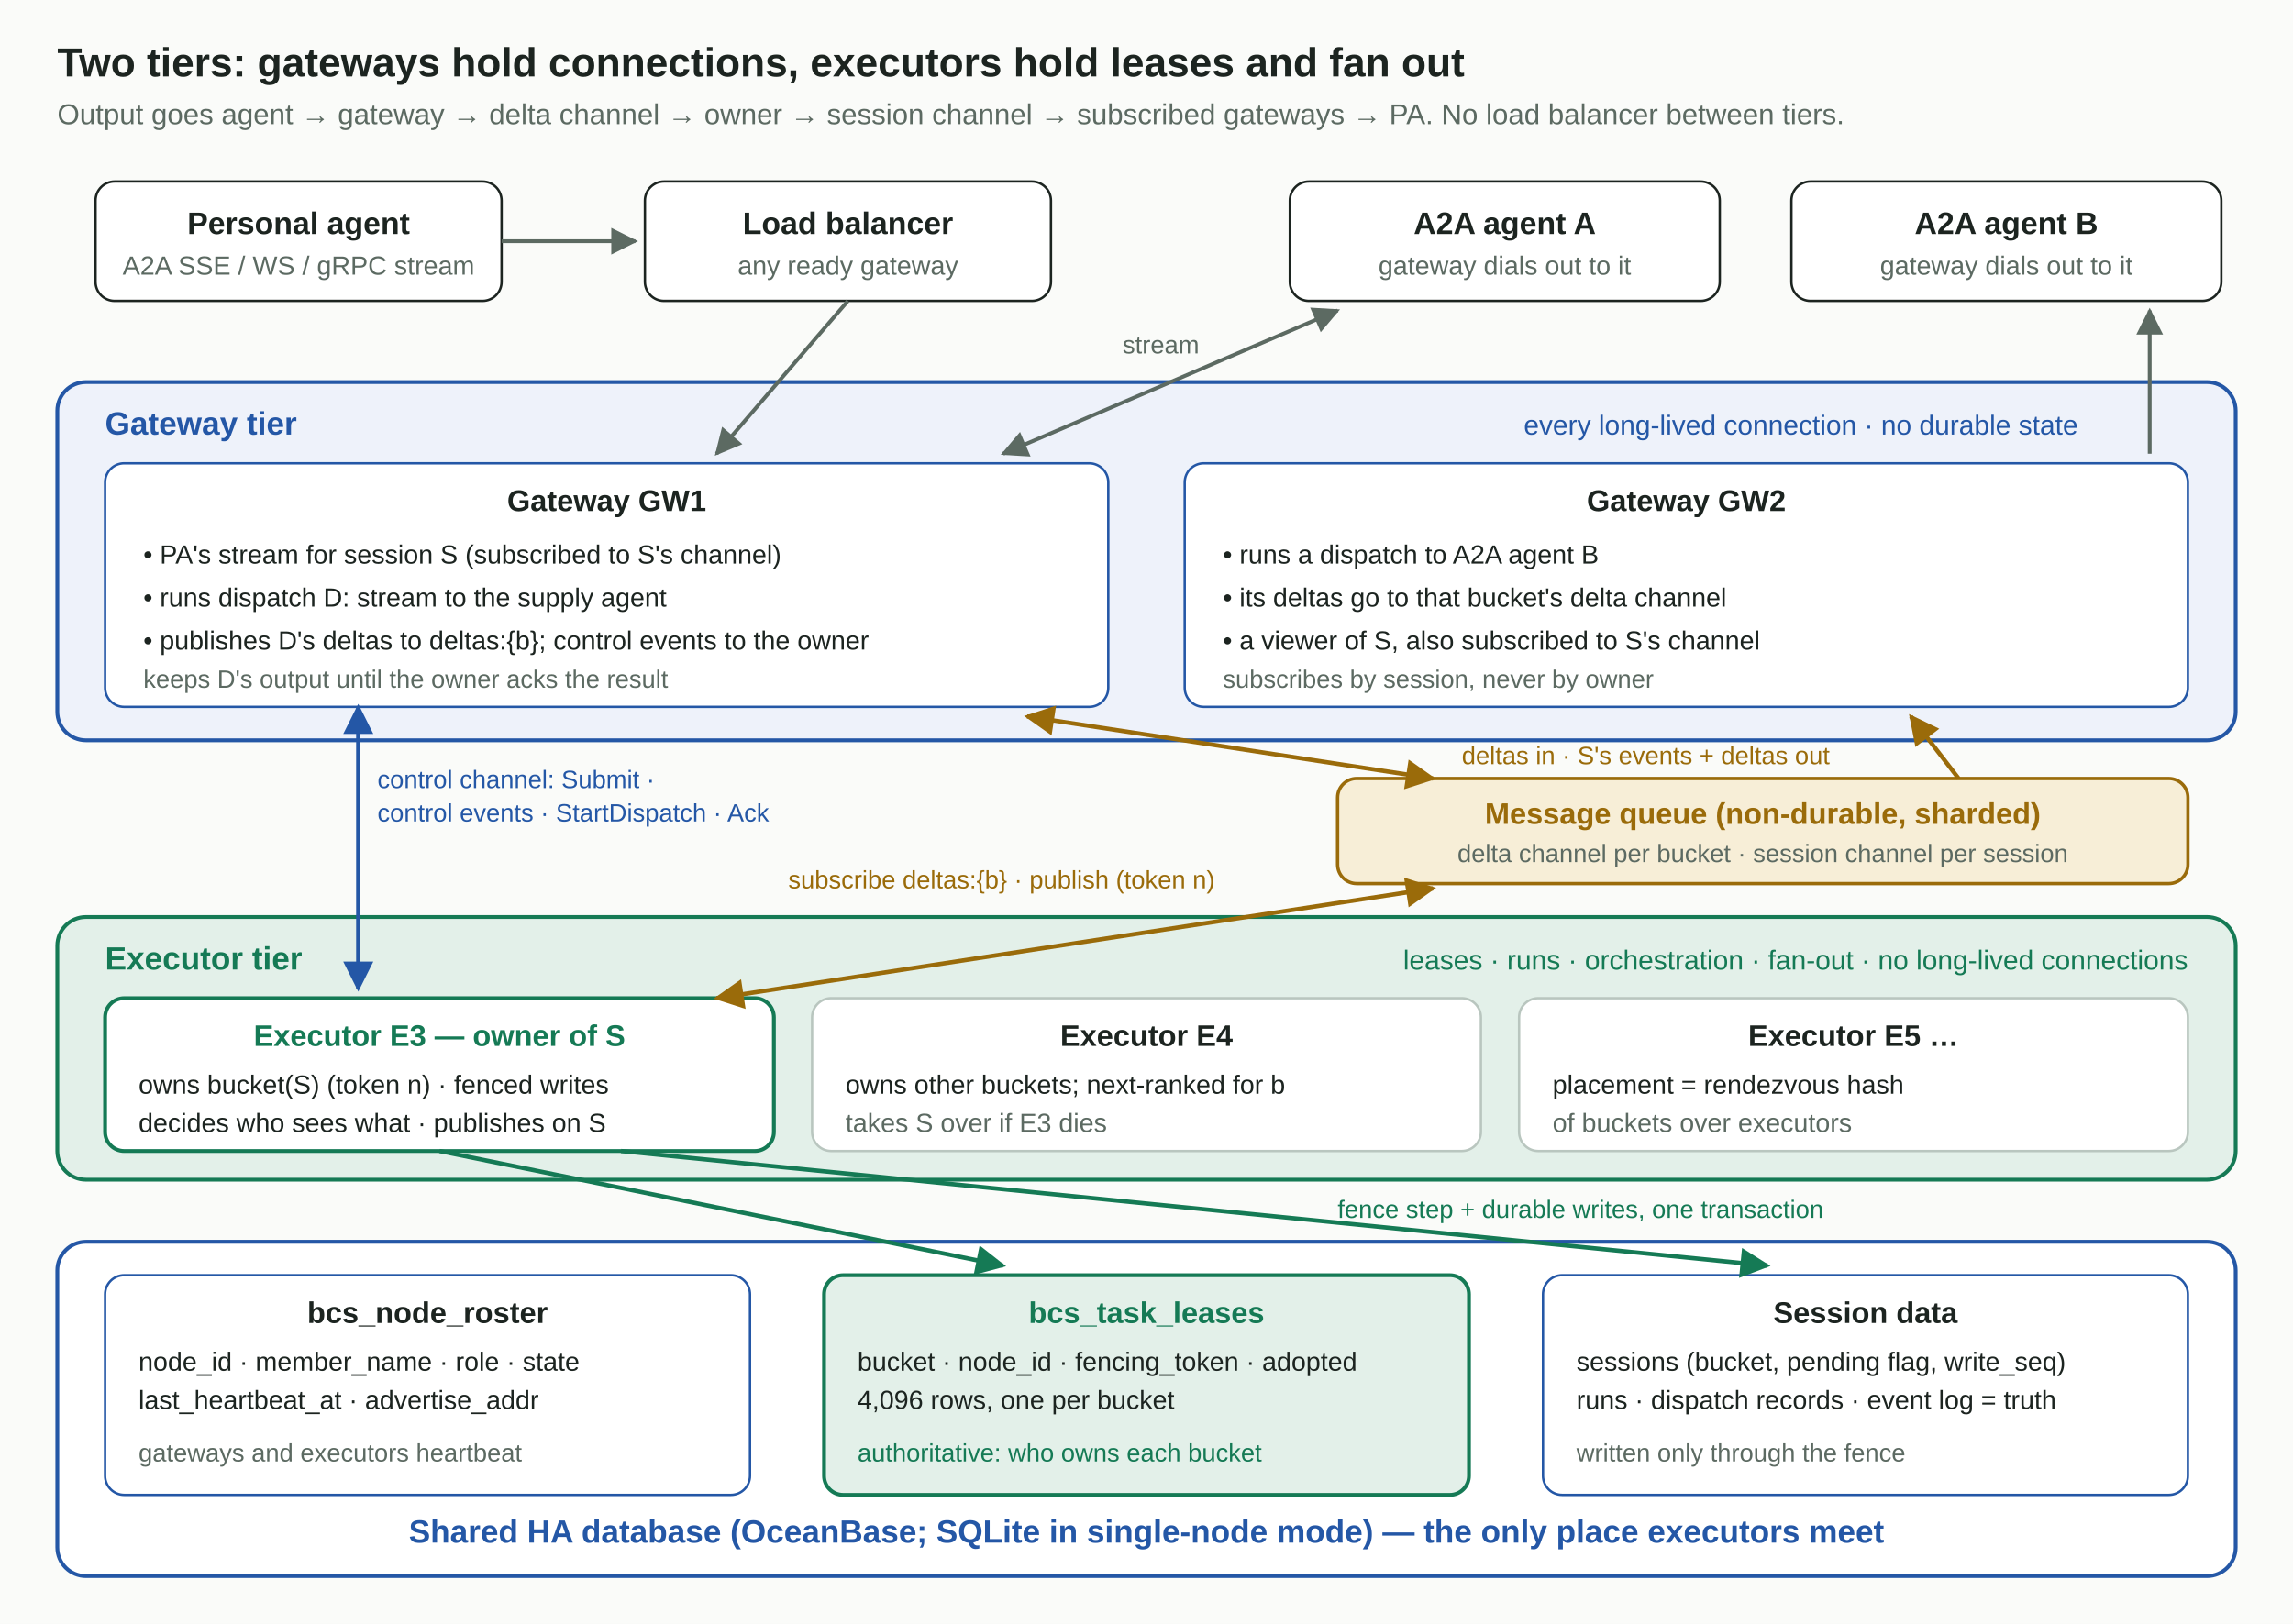
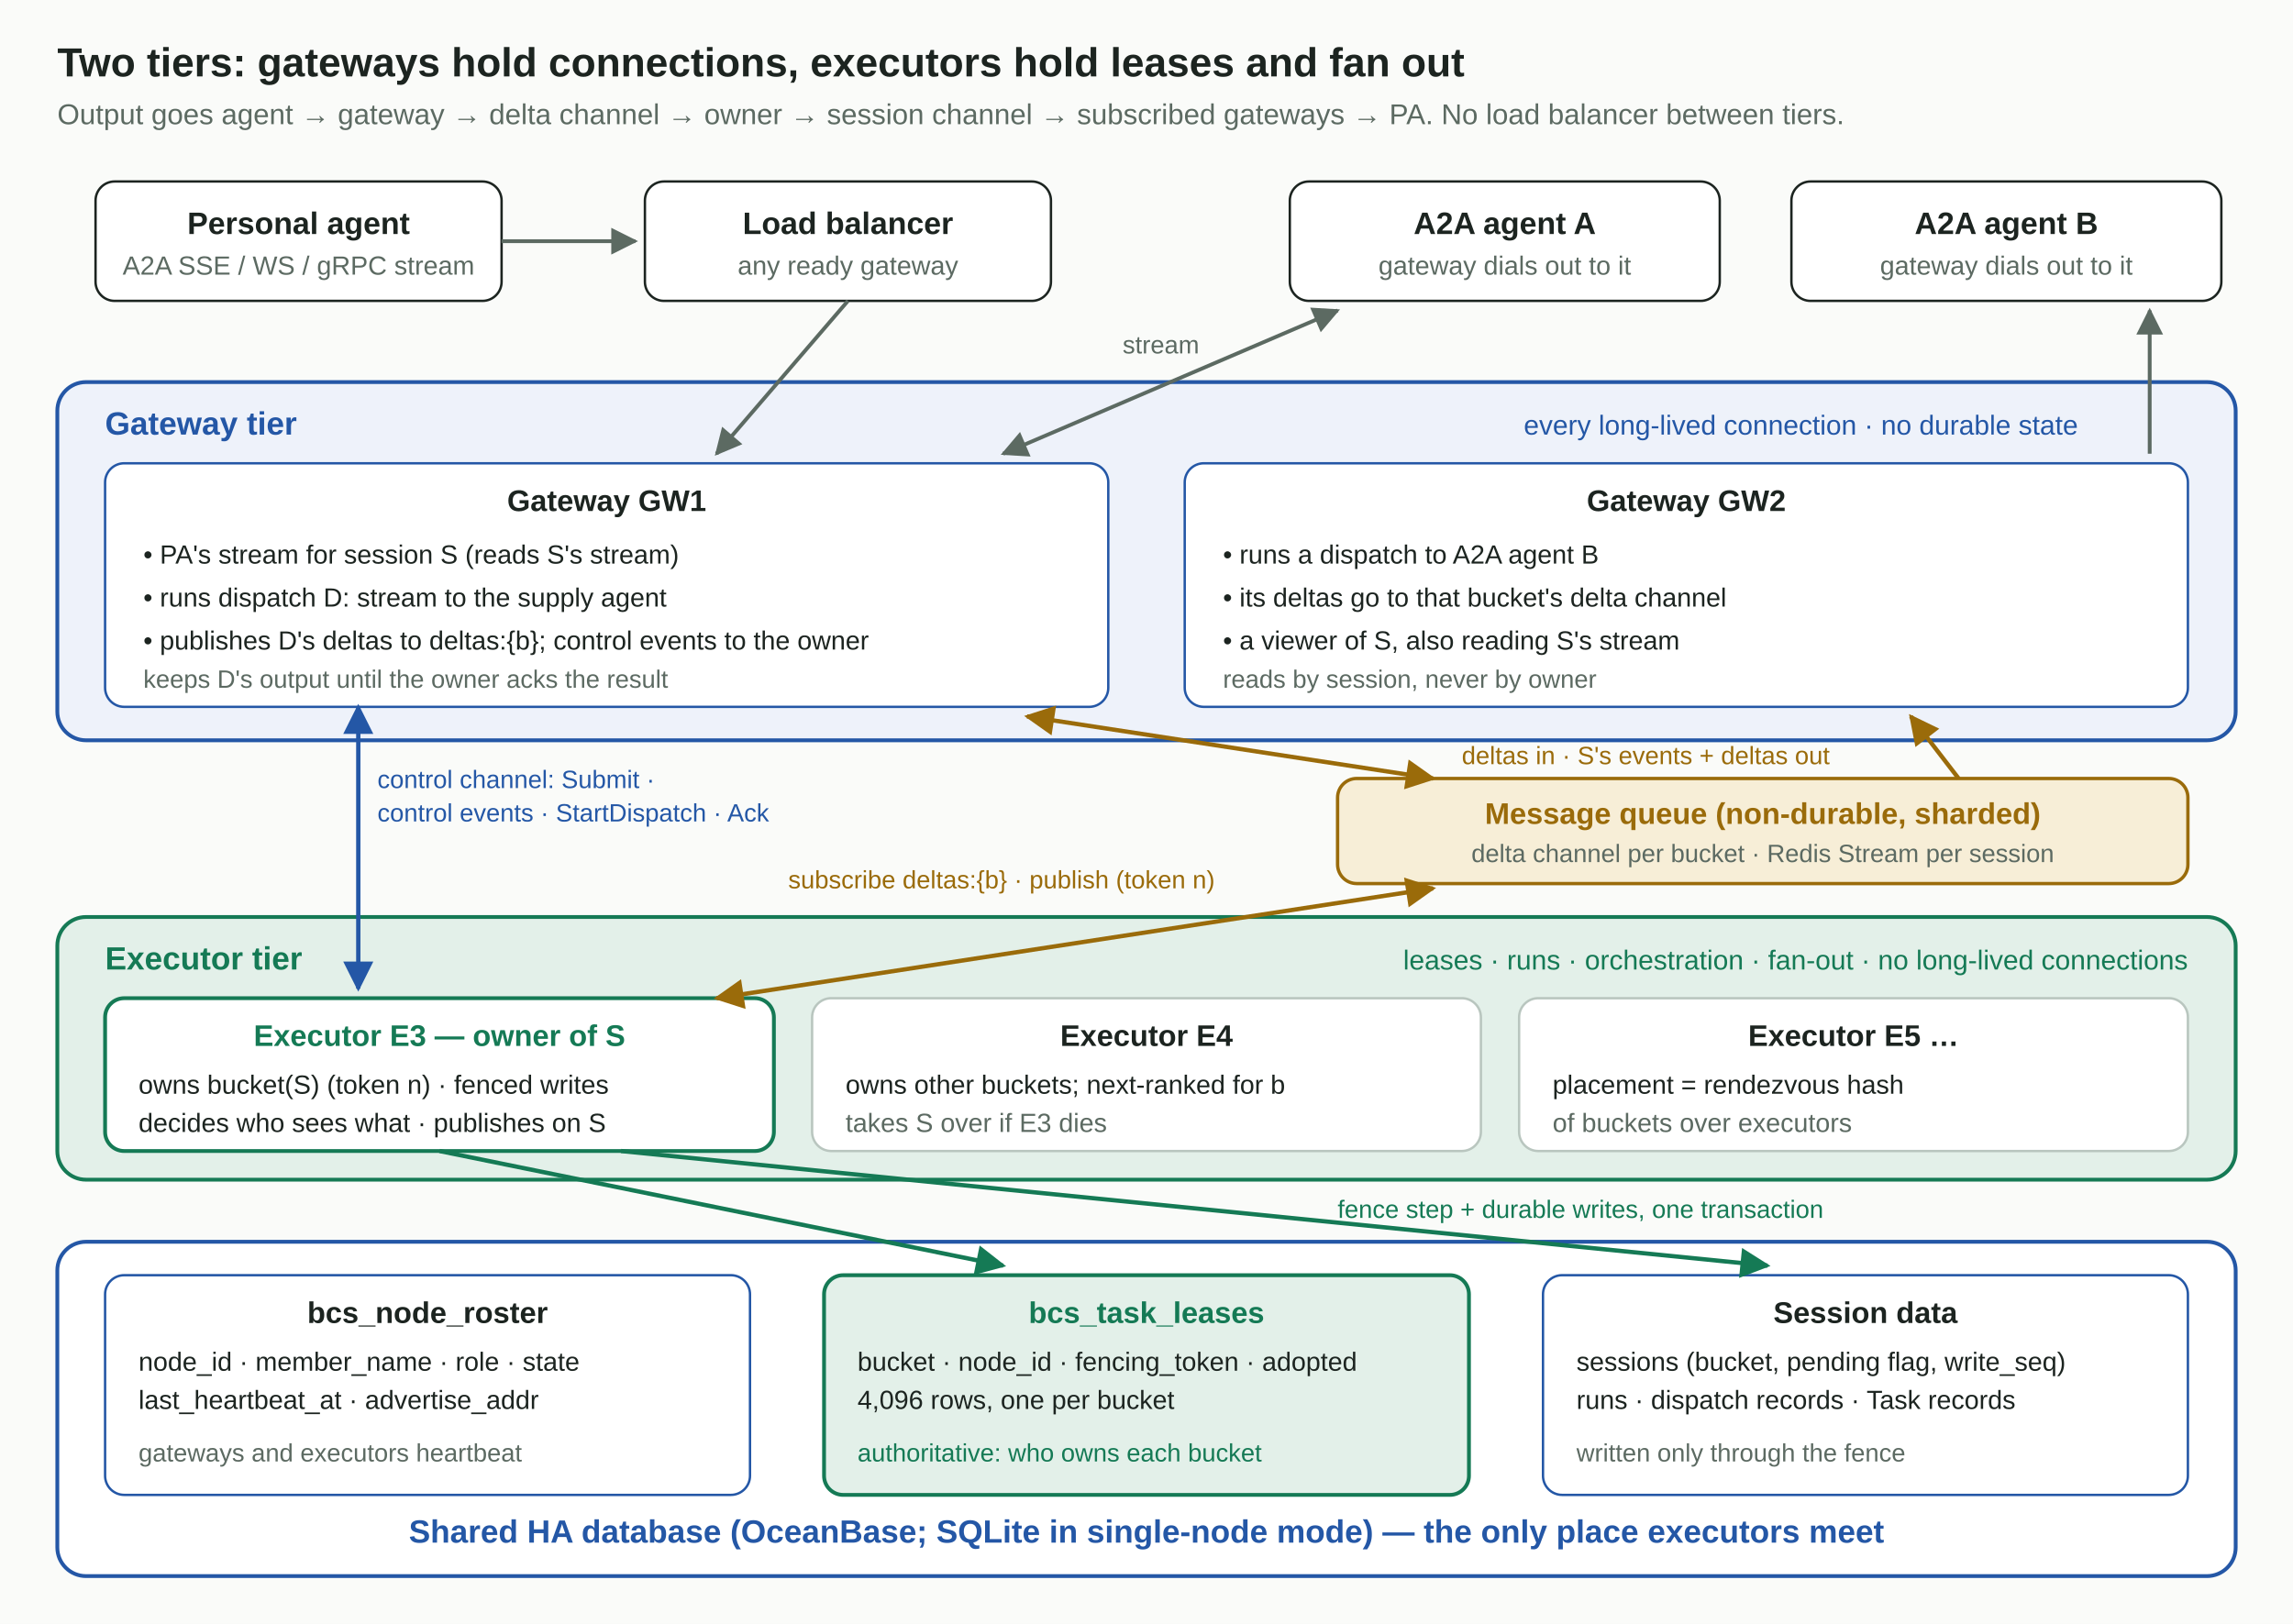
<svg xmlns="http://www.w3.org/2000/svg" viewBox="0 0 960 680" font-family="Arial, Helvetica, sans-serif">
  <defs>
    <marker id="ar" viewBox="0 0 10 10" refX="9" refY="5" markerWidth="7" markerHeight="7" orient="auto-start-reverse">
      <path d="M0 0L10 5L0 10z" fill="#5c6a62" />
    </marker>
    <marker id="ab" viewBox="0 0 10 10" refX="9" refY="5" markerWidth="7" markerHeight="7" orient="auto-start-reverse">
      <path d="M0 0L10 5L0 10z" fill="#2457a6" />
    </marker>
    <marker id="ag" viewBox="0 0 10 10" refX="9" refY="5" markerWidth="7" markerHeight="7" orient="auto-start-reverse">
      <path d="M0 0L10 5L0 10z" fill="#157a55" />
    </marker>
    <marker id="ao" viewBox="0 0 10 10" refX="9" refY="5" markerWidth="7" markerHeight="7" orient="auto-start-reverse">
      <path d="M0 0L10 5L0 10z" fill="#9a6b0a" />
    </marker>
  </defs>
  <rect x="0" y="0" width="960" height="680" fill="#fafbf9" />
  <text x="24" y="32" font-size="17" font-weight="bold" fill="#1c2420">Two tiers: gateways hold connections, executors hold leases and fan out</text>
  <text x="24" y="52" font-size="12" fill="#5c6a62">Output goes agent → gateway → delta channel → owner → session channel → subscribed gateways → PA. No load balancer between tiers.</text>
  <rect x="40" y="76" width="170" height="50" rx="8" fill="#ffffff" stroke="#1c2420" />
  <text x="125" y="98" font-size="13" font-weight="bold" text-anchor="middle" fill="#1c2420">Personal agent</text>
  <text x="125" y="115" font-size="11" text-anchor="middle" fill="#5c6a62">A2A SSE / WS / gRPC stream</text>
  <rect x="270" y="76" width="170" height="50" rx="8" fill="#ffffff" stroke="#1c2420" />
  <text x="355" y="98" font-size="13" font-weight="bold" text-anchor="middle" fill="#1c2420">Load balancer</text>
  <text x="355" y="115" font-size="11" text-anchor="middle" fill="#5c6a62">any ready gateway</text>
  <line x1="210" y1="101" x2="266" y2="101" stroke="#5c6a62" stroke-width="1.6" marker-end="url(#ar)" />
  <rect x="540" y="76" width="180" height="50" rx="8" fill="#ffffff" stroke="#1c2420" />
  <text x="630" y="98" font-size="13" font-weight="bold" text-anchor="middle" fill="#1c2420">A2A agent A</text>
  <text x="630" y="115" font-size="11" text-anchor="middle" fill="#5c6a62">gateway dials out to it</text>
  <rect x="750" y="76" width="180" height="50" rx="8" fill="#ffffff" stroke="#1c2420" />
  <text x="840" y="98" font-size="13" font-weight="bold" text-anchor="middle" fill="#1c2420">A2A agent B</text>
  <text x="840" y="115" font-size="11" text-anchor="middle" fill="#5c6a62">gateway dials out to it</text>
  <rect x="24" y="160" width="912" height="150" rx="12" fill="#eef2fa" stroke="#2457a6" stroke-width="1.6" />
  <text x="44" y="182" font-size="13.5" font-weight="bold" fill="#2457a6">Gateway tier</text>
  <text x="870" y="182" font-size="11.5" text-anchor="end" fill="#2457a6">every long-lived connection · no durable state</text>
  <rect x="44" y="194" width="420" height="102" rx="8" fill="#ffffff" stroke="#2457a6" />
  <text x="254" y="214" font-size="12.5" font-weight="bold" text-anchor="middle" fill="#1c2420">Gateway GW1</text>
-   <text x="60" y="236" font-size="11" fill="#1c2420">• PA's stream for session S (subscribed to S's channel)</text>
+   <text x="60" y="236" font-size="11" fill="#1c2420">• PA's stream for session S (reads S's stream)</text>
  <text x="60" y="254" font-size="11" fill="#1c2420">• runs dispatch D: stream to the supply agent</text>
  <text x="60" y="272" font-size="11" fill="#1c2420">• publishes D's deltas to deltas:{b}; control events to the owner</text>
  <text x="60" y="288" font-size="10.5" fill="#5c6a62">keeps D's output until the owner acks the result</text>
  <rect x="496" y="194" width="420" height="102" rx="8" fill="#ffffff" stroke="#2457a6" />
  <text x="706" y="214" font-size="12.5" font-weight="bold" text-anchor="middle" fill="#1c2420">Gateway GW2</text>
  <text x="512" y="236" font-size="11" fill="#1c2420">• runs a dispatch to A2A agent B</text>
  <text x="512" y="254" font-size="11" fill="#1c2420">• its deltas go to that bucket's delta channel</text>
-   <text x="512" y="272" font-size="11" fill="#1c2420">• a viewer of S, also subscribed to S's channel</text>
-   <text x="512" y="288" font-size="10.5" fill="#5c6a62">subscribes by session, never by owner</text>
+   <text x="512" y="272" font-size="11" fill="#1c2420">• a viewer of S, also reading S's stream</text>
+   <text x="512" y="288" font-size="10.5" fill="#5c6a62">reads by session, never by owner</text>
  <line x1="355" y1="126" x2="300" y2="190" stroke="#5c6a62" stroke-width="1.6" marker-end="url(#ar)" />
  <line x1="560" y1="130" x2="420" y2="190" stroke="#5c6a62" stroke-width="1.6" marker-start="url(#ar)" marker-end="url(#ar)" />
  <text x="470" y="148" font-size="10.5" fill="#5c6a62">stream</text>
  <line x1="900" y1="190" x2="900" y2="130" stroke="#5c6a62" stroke-width="1.6" marker-end="url(#ar)" />
  <rect x="560" y="326" width="356" height="44" rx="8" fill="#f7eed7" stroke="#9a6b0a" stroke-width="1.4" />
  <text x="738" y="345" font-size="12.5" font-weight="bold" text-anchor="middle" fill="#9a6b0a">Message queue (non-durable, sharded)</text>
-   <text x="738" y="361" font-size="10.5" text-anchor="middle" fill="#5c6a62">delta channel per bucket · session channel per session</text>
+   <text x="738" y="361" font-size="10.5" text-anchor="middle" fill="#5c6a62">delta channel per bucket · Redis Stream per session</text>
  <line x1="600" y1="326" x2="430" y2="300" stroke="#9a6b0a" stroke-width="1.8" marker-start="url(#ao)" marker-end="url(#ao)" />
  <line x1="820" y1="326" x2="800" y2="300" stroke="#9a6b0a" stroke-width="1.8" marker-end="url(#ao)" />
  <text x="612" y="320" font-size="10.5" fill="#9a6b0a">deltas in · S's events + deltas out</text>
  <rect x="24" y="384" width="912" height="110" rx="12" fill="#e3f0e9" stroke="#157a55" stroke-width="1.6" />
  <text x="44" y="406" font-size="13.5" font-weight="bold" fill="#157a55">Executor tier</text>
  <text x="916" y="406" font-size="11.5" text-anchor="end" fill="#157a55">leases · runs · orchestration · fan-out · no long-lived connections</text>
  <rect x="44" y="418" width="280" height="64" rx="8" fill="#ffffff" stroke="#157a55" stroke-width="1.6" />
  <text x="184" y="438" font-size="12.5" font-weight="bold" text-anchor="middle" fill="#157a55">Executor E3 — owner of S</text>
  <text x="58" y="458" font-size="11" fill="#1c2420">owns bucket(S) (token n) · fenced writes</text>
  <text x="58" y="474" font-size="11" fill="#1c2420">decides who sees what · publishes on S</text>
  <rect x="340" y="418" width="280" height="64" rx="8" fill="#ffffff" stroke="#b9c6bf" />
  <text x="480" y="438" font-size="12.5" font-weight="bold" text-anchor="middle" fill="#1c2420">Executor E4</text>
  <text x="354" y="458" font-size="11" fill="#1c2420">owns other buckets; next-ranked for b</text>
  <text x="354" y="474" font-size="11" fill="#5c6a62">takes S over if E3 dies</text>
  <rect x="636" y="418" width="280" height="64" rx="8" fill="#ffffff" stroke="#b9c6bf" />
  <text x="776" y="438" font-size="12.5" font-weight="bold" text-anchor="middle" fill="#1c2420">Executor E5 …</text>
  <text x="650" y="458" font-size="11" fill="#1c2420">placement = rendezvous hash</text>
  <text x="650" y="474" font-size="11" fill="#5c6a62">of buckets over executors</text>
  <line x1="150" y1="296" x2="150" y2="414" stroke="#2457a6" stroke-width="1.8" marker-start="url(#ab)" marker-end="url(#ab)" />
  <text x="158" y="330" font-size="10.5" fill="#2457a6">control channel: Submit ·</text>
  <text x="158" y="344" font-size="10.5" fill="#2457a6">control events · StartDispatch · Ack</text>
  <line x1="300" y1="418" x2="600" y2="372" stroke="#9a6b0a" stroke-width="1.8" marker-start="url(#ao)" marker-end="url(#ao)" />
  <text x="330" y="372" font-size="10.5" fill="#9a6b0a">subscribe deltas:{b} · publish (token n)</text>
  <rect x="24" y="520" width="912" height="140" rx="12" fill="#ffffff" stroke="#2457a6" stroke-width="1.6" />
  <text x="480" y="646" font-size="13.5" font-weight="bold" text-anchor="middle" fill="#2457a6">Shared HA database (OceanBase; SQLite in single-node mode) — the only place executors meet</text>
  <rect x="44" y="534" width="270" height="92" rx="8" fill="#ffffff" stroke="#2457a6" />
  <text x="179" y="554" font-size="12.5" font-weight="bold" text-anchor="middle" fill="#1c2420">bcs_node_roster</text>
  <text x="58" y="574" font-size="11" fill="#1c2420">node_id · member_name · role · state</text>
  <text x="58" y="590" font-size="11" fill="#1c2420">last_heartbeat_at · advertise_addr</text>
  <text x="58" y="612" font-size="10.5" fill="#5c6a62">gateways and executors heartbeat</text>
  <rect x="345" y="534" width="270" height="92" rx="8" fill="#e3f0e9" stroke="#157a55" stroke-width="1.6" />
  <text x="480" y="554" font-size="12.5" font-weight="bold" text-anchor="middle" fill="#157a55">bcs_task_leases</text>
  <text x="359" y="574" font-size="11" fill="#1c2420">bucket · node_id · fencing_token · adopted</text>
  <text x="359" y="590" font-size="11" fill="#1c2420">4,096 rows, one per bucket</text>
  <text x="359" y="612" font-size="10.5" fill="#157a55">authoritative: who owns each bucket</text>
  <rect x="646" y="534" width="270" height="92" rx="8" fill="#ffffff" stroke="#2457a6" />
  <text x="781" y="554" font-size="12.5" font-weight="bold" text-anchor="middle" fill="#1c2420">Session data</text>
  <text x="660" y="574" font-size="11" fill="#1c2420">sessions (bucket, pending flag, write_seq)</text>
-   <text x="660" y="590" font-size="11" fill="#1c2420">runs · dispatch records · event log = truth</text>
+   <text x="660" y="590" font-size="11" fill="#1c2420">runs · dispatch records · Task records</text>
  <text x="660" y="612" font-size="10.5" fill="#5c6a62">written only through the fence</text>
  <line x1="184" y1="482" x2="420" y2="530" stroke="#157a55" stroke-width="1.8" marker-end="url(#ag)" />
  <line x1="260" y1="482" x2="740" y2="530" stroke="#157a55" stroke-width="1.8" marker-end="url(#ag)" />
  <text x="560" y="510" font-size="10.5" fill="#157a55">fence step + durable writes, one transaction</text>
</svg>
